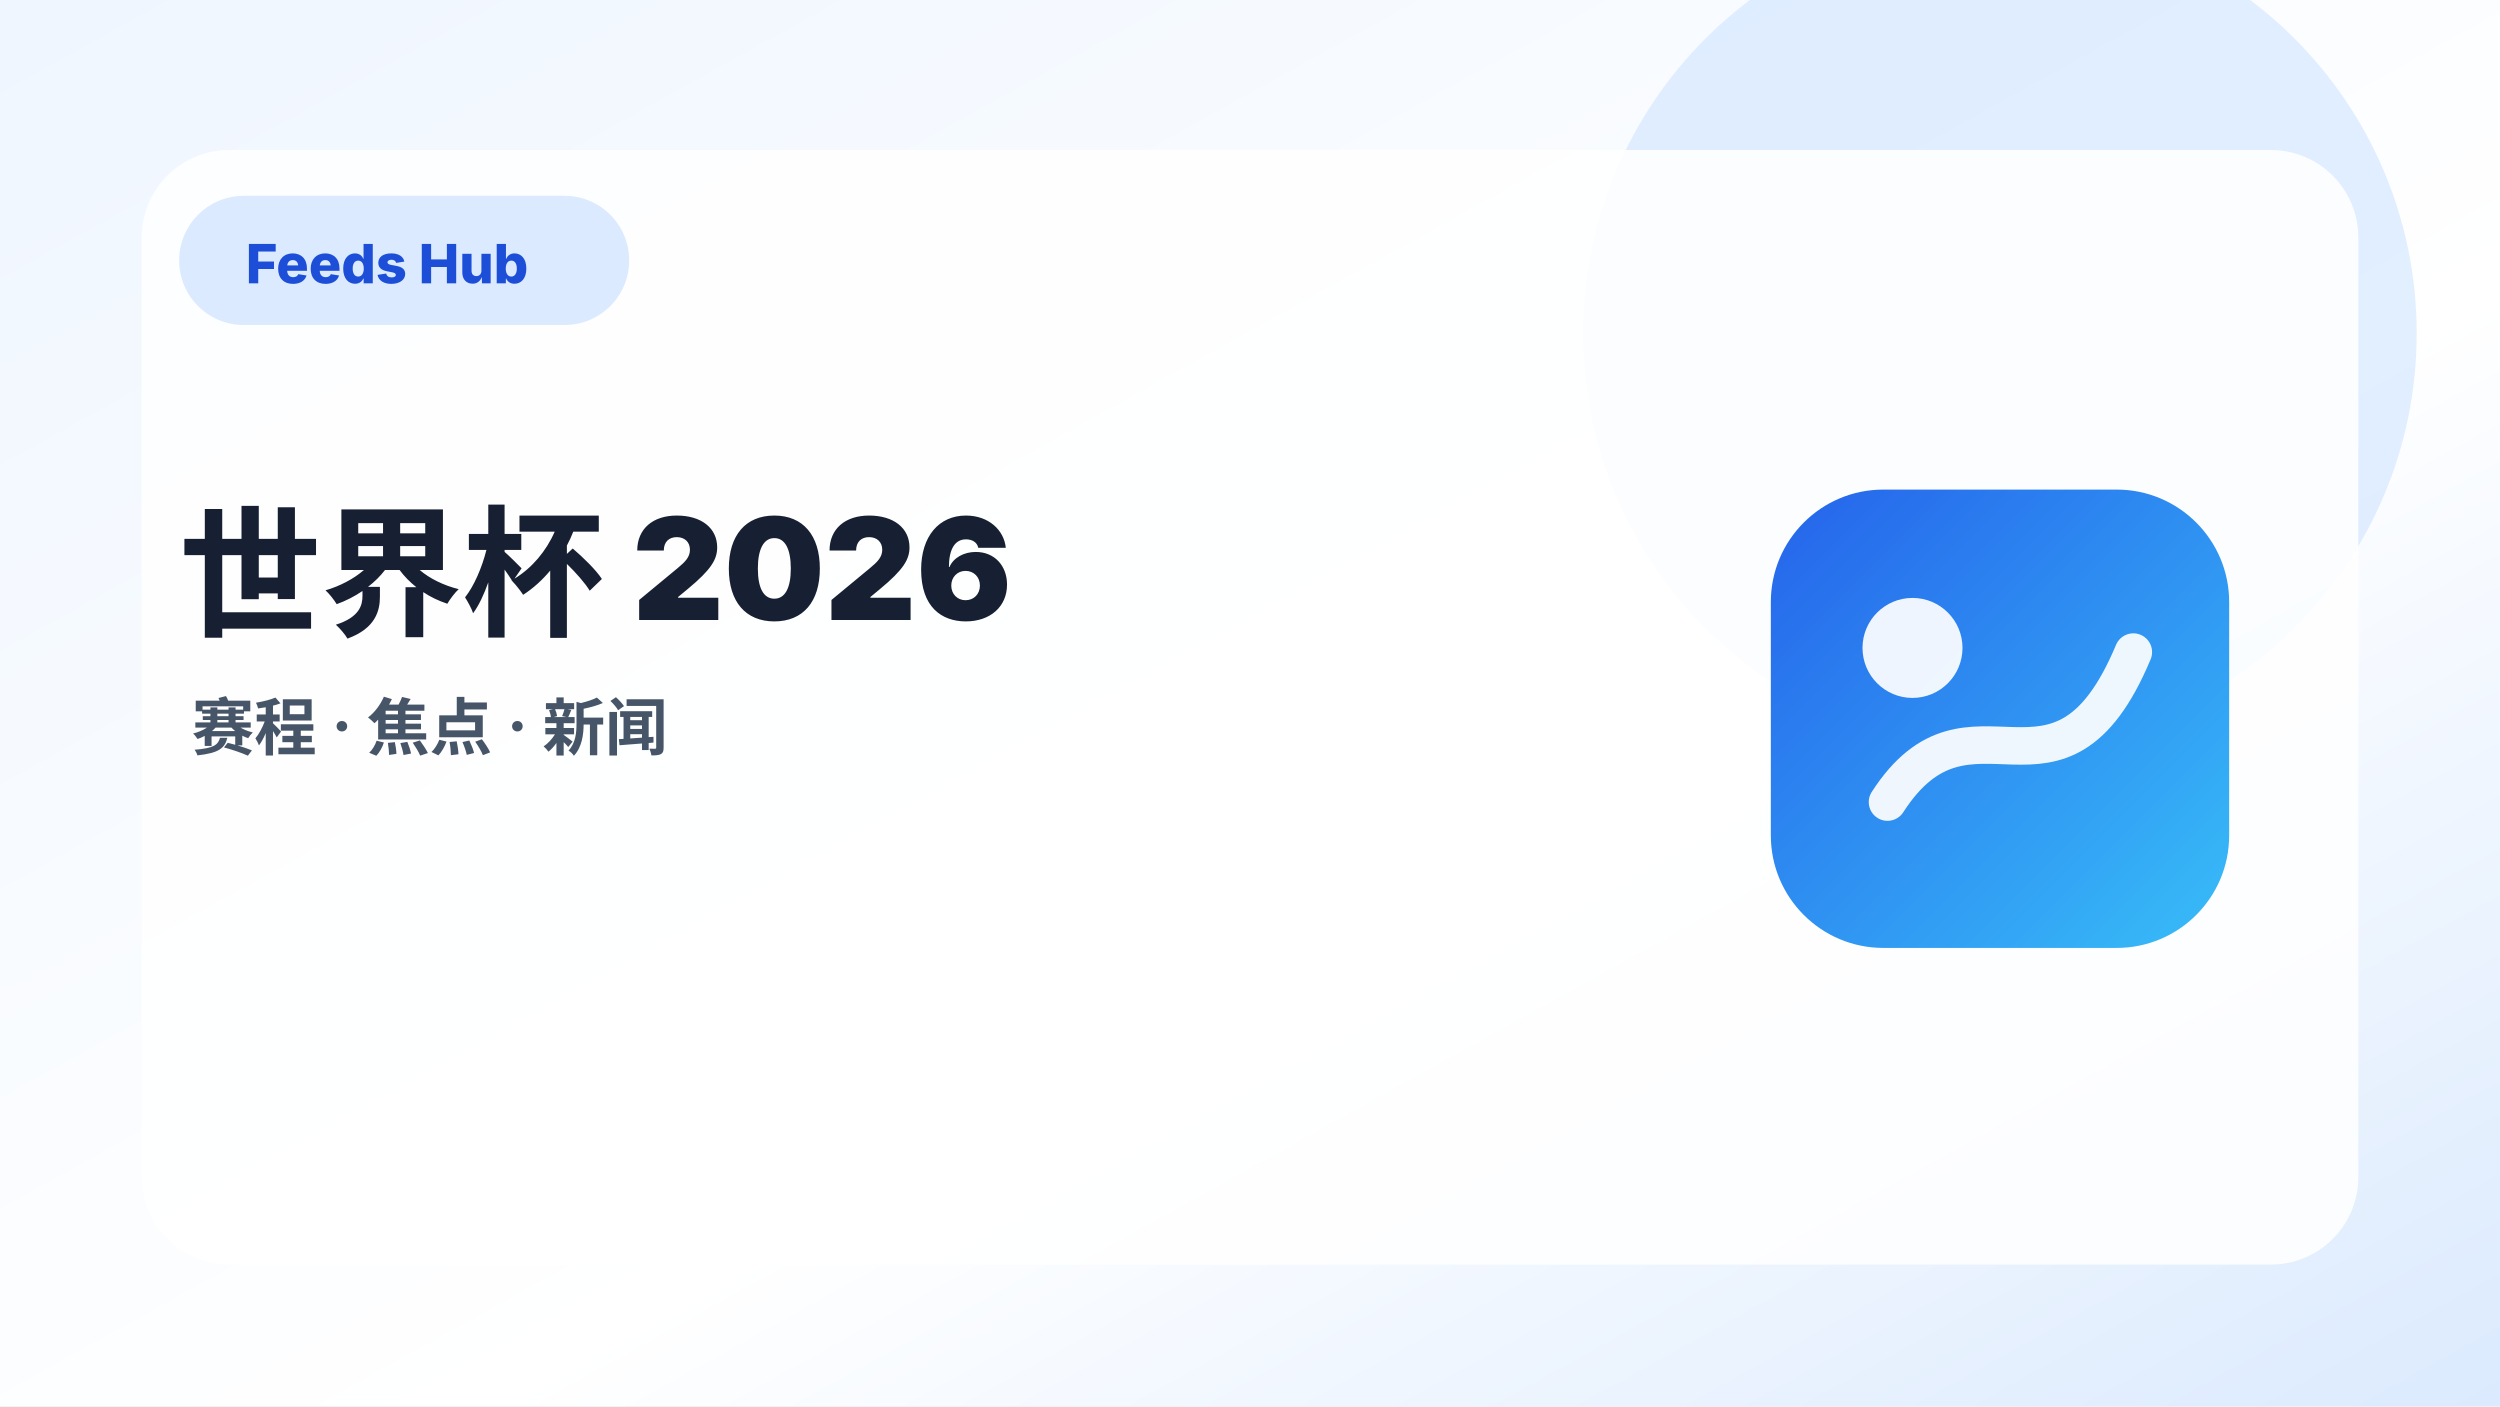
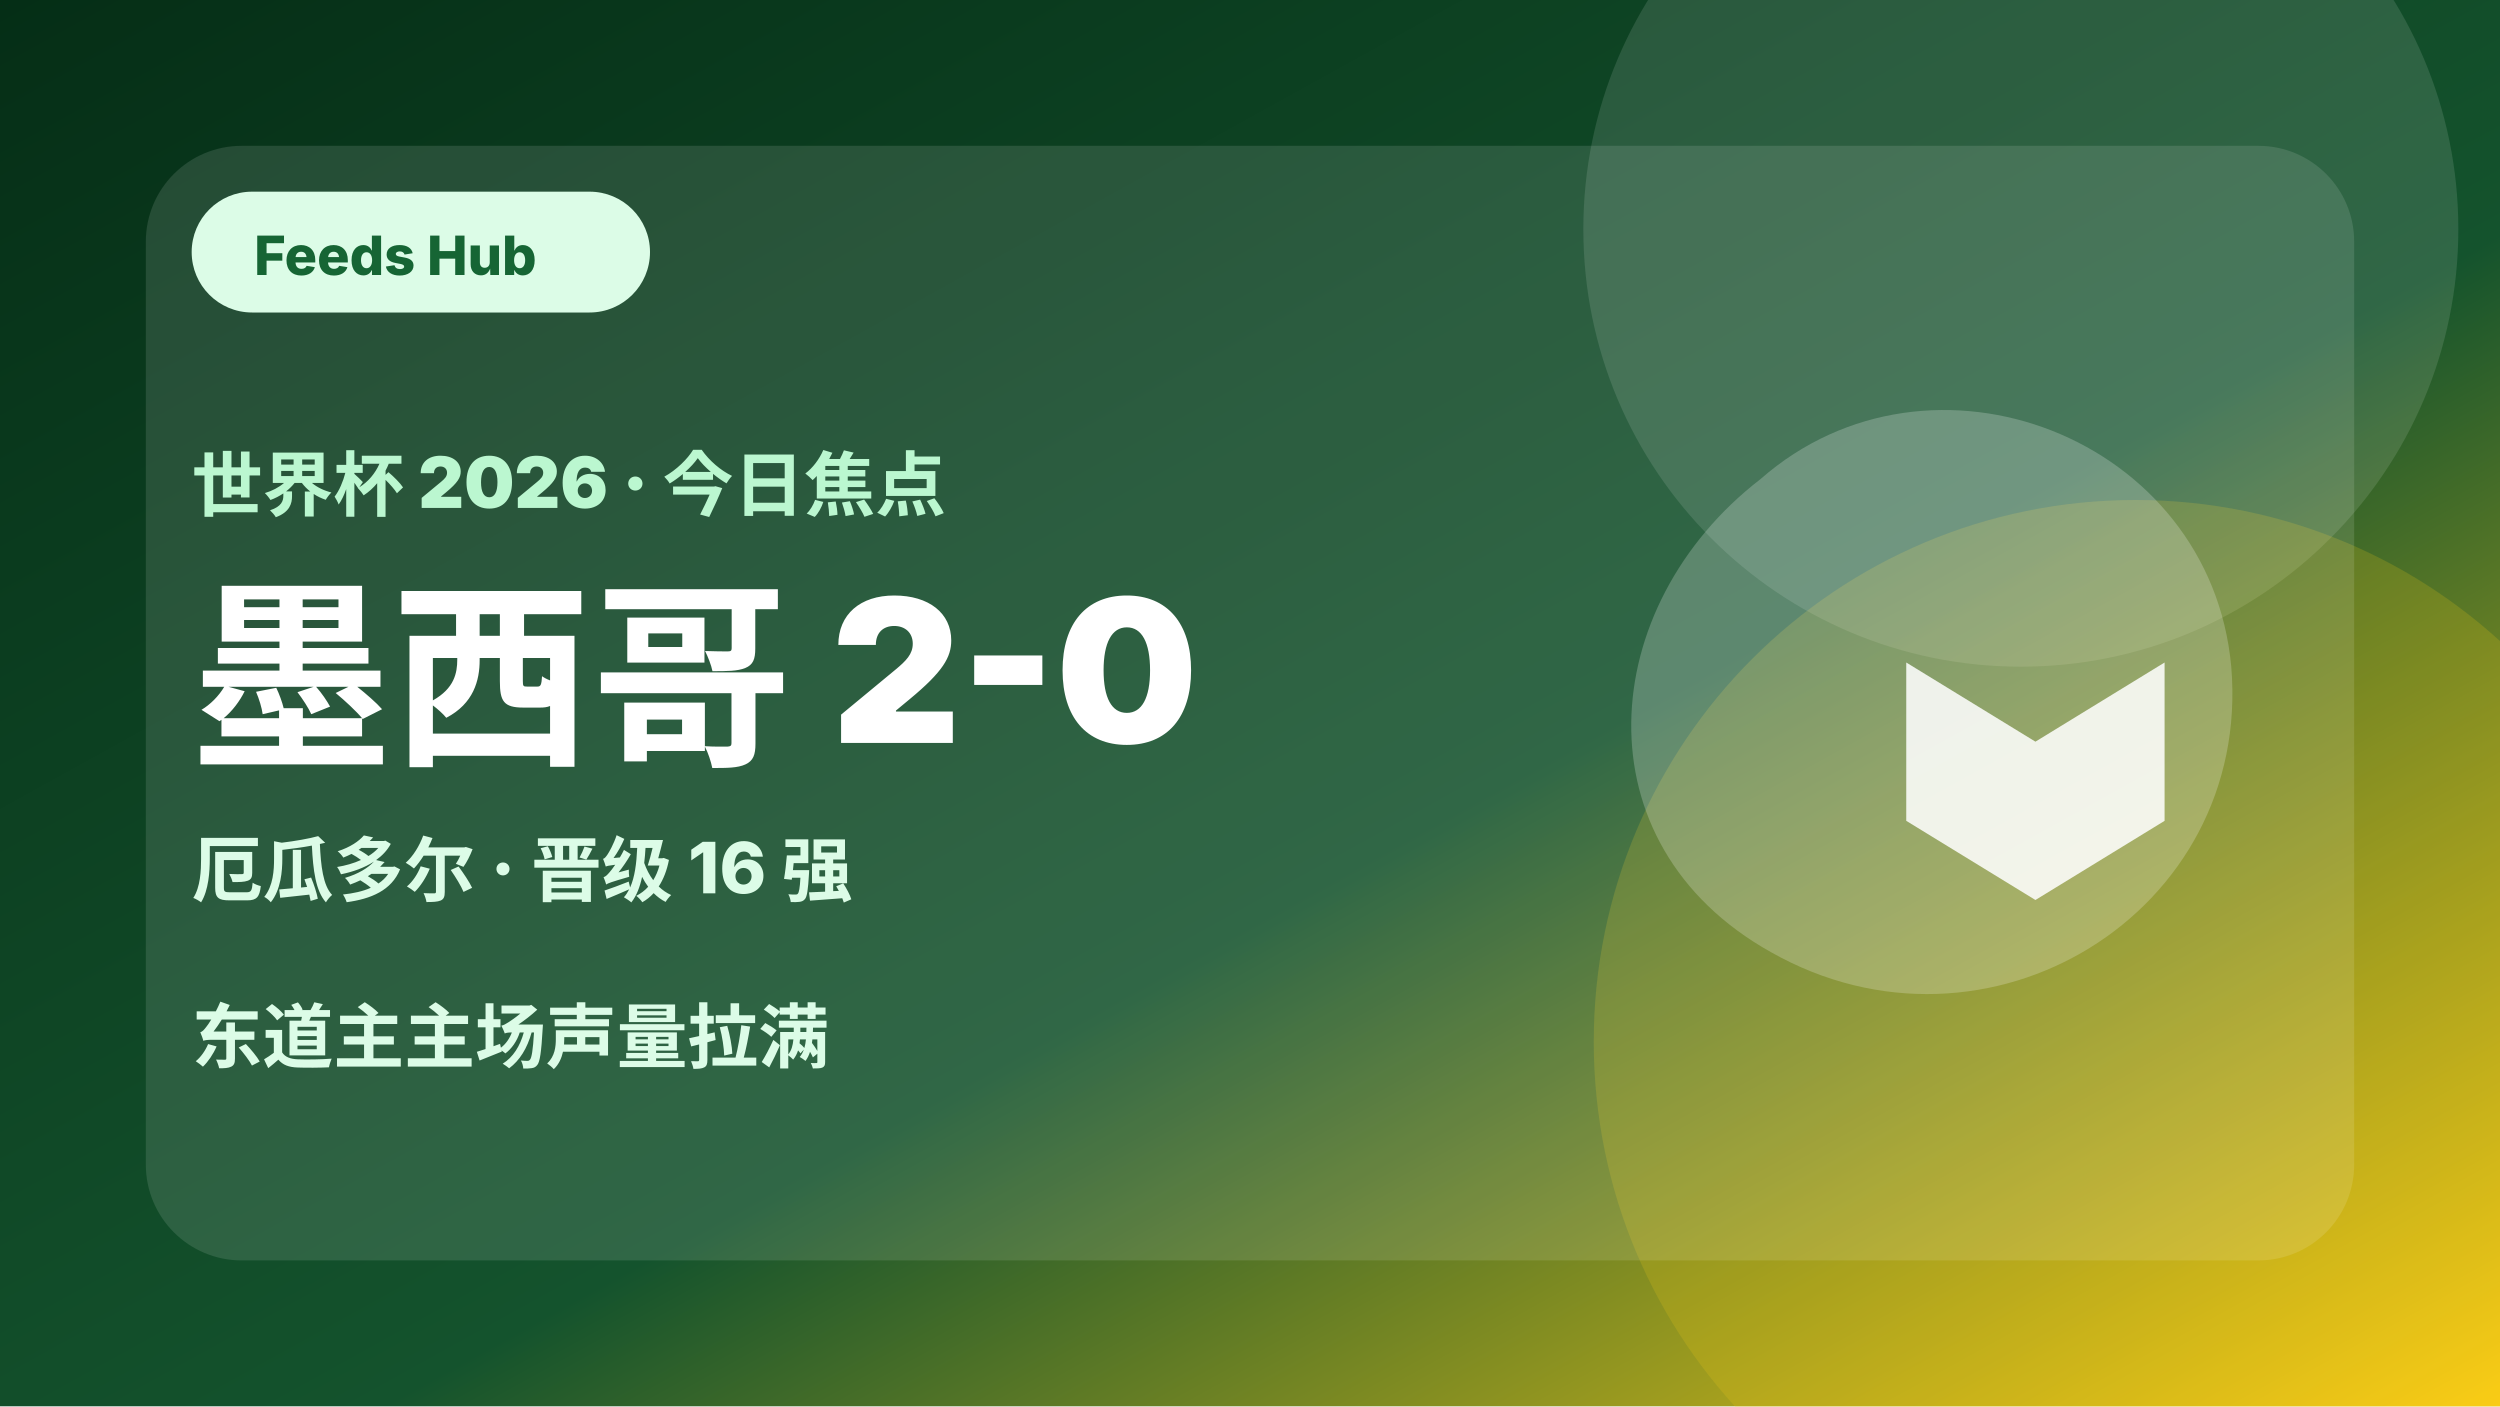
- <svg xmlns="http://www.w3.org/2000/svg" width="1200" height="675" viewBox="0 0 1200 675" role="img" aria-label="世界杯 2026">
+ <svg xmlns="http://www.w3.org/2000/svg" width="1200" height="675" viewBox="0 0 1200 675" role="img" aria-label="墨西哥2比0厄瓜多尔">
  <defs>
    <linearGradient id="bg" x1="0" y1="0" x2="1" y2="1">
-       <stop offset="0%" stop-color="#eff6ff" />
-       <stop offset="60%" stop-color="#ffffff" />
-       <stop offset="100%" stop-color="#dbeafe" />
+       <stop offset="0%" stop-color="#052e16" />
+       <stop offset="58%" stop-color="#14532d" />
+       <stop offset="100%" stop-color="#facc15" />
    </linearGradient>
-     <linearGradient id="mark" x1="0" y1="0" x2="1" y2="1">
-       <stop offset="0%" stop-color="#2563eb" />
-       <stop offset="100%" stop-color="#38bdf8" />
-     </linearGradient>
-     <style>.t{font:900 68px -apple-system,BlinkMacSystemFont,'Segoe UI','PingFang SC',sans-serif;fill:#172033}.s{font:700 30px -apple-system,BlinkMacSystemFont,'Segoe UI','PingFang SC',sans-serif;fill:#475569}.m{font:800 26px -apple-system,BlinkMacSystemFont,'Segoe UI','PingFang SC',sans-serif;fill:#1d4ed8}</style>
+     <style>.k{font:900 34px -apple-system,BlinkMacSystemFont,'Segoe UI','PingFang SC',sans-serif;fill:#bbf7d0}.t{font:950 96px -apple-system,BlinkMacSystemFont,'Segoe UI','PingFang SC',sans-serif;fill:#ffffff}.s{font:800 34px -apple-system,BlinkMacSystemFont,'Segoe UI','PingFang SC',sans-serif;fill:#dcfce7}.m{font:800 26px -apple-system,BlinkMacSystemFont,'Segoe UI','PingFang SC',sans-serif;fill:#166534}</style>
  </defs>
  <rect width="1200" height="675" fill="url(#bg)" />
-   <circle cx="960" cy="160" r="200" fill="#bfdbfe" opacity=".45" />
-   <rect x="68" y="72" width="1064" height="535" rx="42" fill="#fff" opacity=".86" />
-   <rect x="86" y="94" width="216" height="62" rx="31" fill="#dbeafe" />
-   <text x="118" y="136" class="m">Feeds Hub</text>
-   <text x="86" y="300" class="t">世界杯 2026</text>
-   <text x="92" y="360" class="s">赛程 · 焦点 · 新闻</text>
-   <rect x="850" y="235" width="220" height="220" rx="54" fill="url(#mark)" />
-   <circle cx="918" cy="311" r="24" fill="#fff" opacity=".92" />
-   <path d="M906 385 C946 323,988 399,1024 313" fill="none" stroke="#fff" stroke-width="18" stroke-linecap="round" stroke-linejoin="round" opacity=".92" />
+   <circle cx="970" cy="110" r="210" fill="#ffffff" opacity=".12" />
+   <circle cx="1025" cy="500" r="260" fill="#facc15" opacity=".18" />
+   <rect x="70" y="70" width="1060" height="535" rx="46" fill="#ffffff" opacity=".12" />
+   <rect x="92" y="92" width="220" height="58" rx="29" fill="#dcfce7" />
+   <text x="122" y="132" class="m">Feeds Hub</text>
+   <text x="92" y="245" class="k">世界杯 2026 · 今日焦点</text>
+   <text x="92" y="360" class="t">墨西哥 2-0</text>
+   <text x="92" y="430" class="s">厄瓜多尔 · 晋级 16 强</text>
+   <text x="92" y="510" class="s">东道主主场声量拉满</text>
+   <path d="M845 230c82-72 216-20 226 90 10 118-117 196-221 137-93-52-84-166-5-227Z" fill="#ffffff" opacity=".22" />
+   <path d="M915 318l62 38 62-38v76l-62 38-62-38z" fill="#ffffff" opacity=".86" />
</svg>
